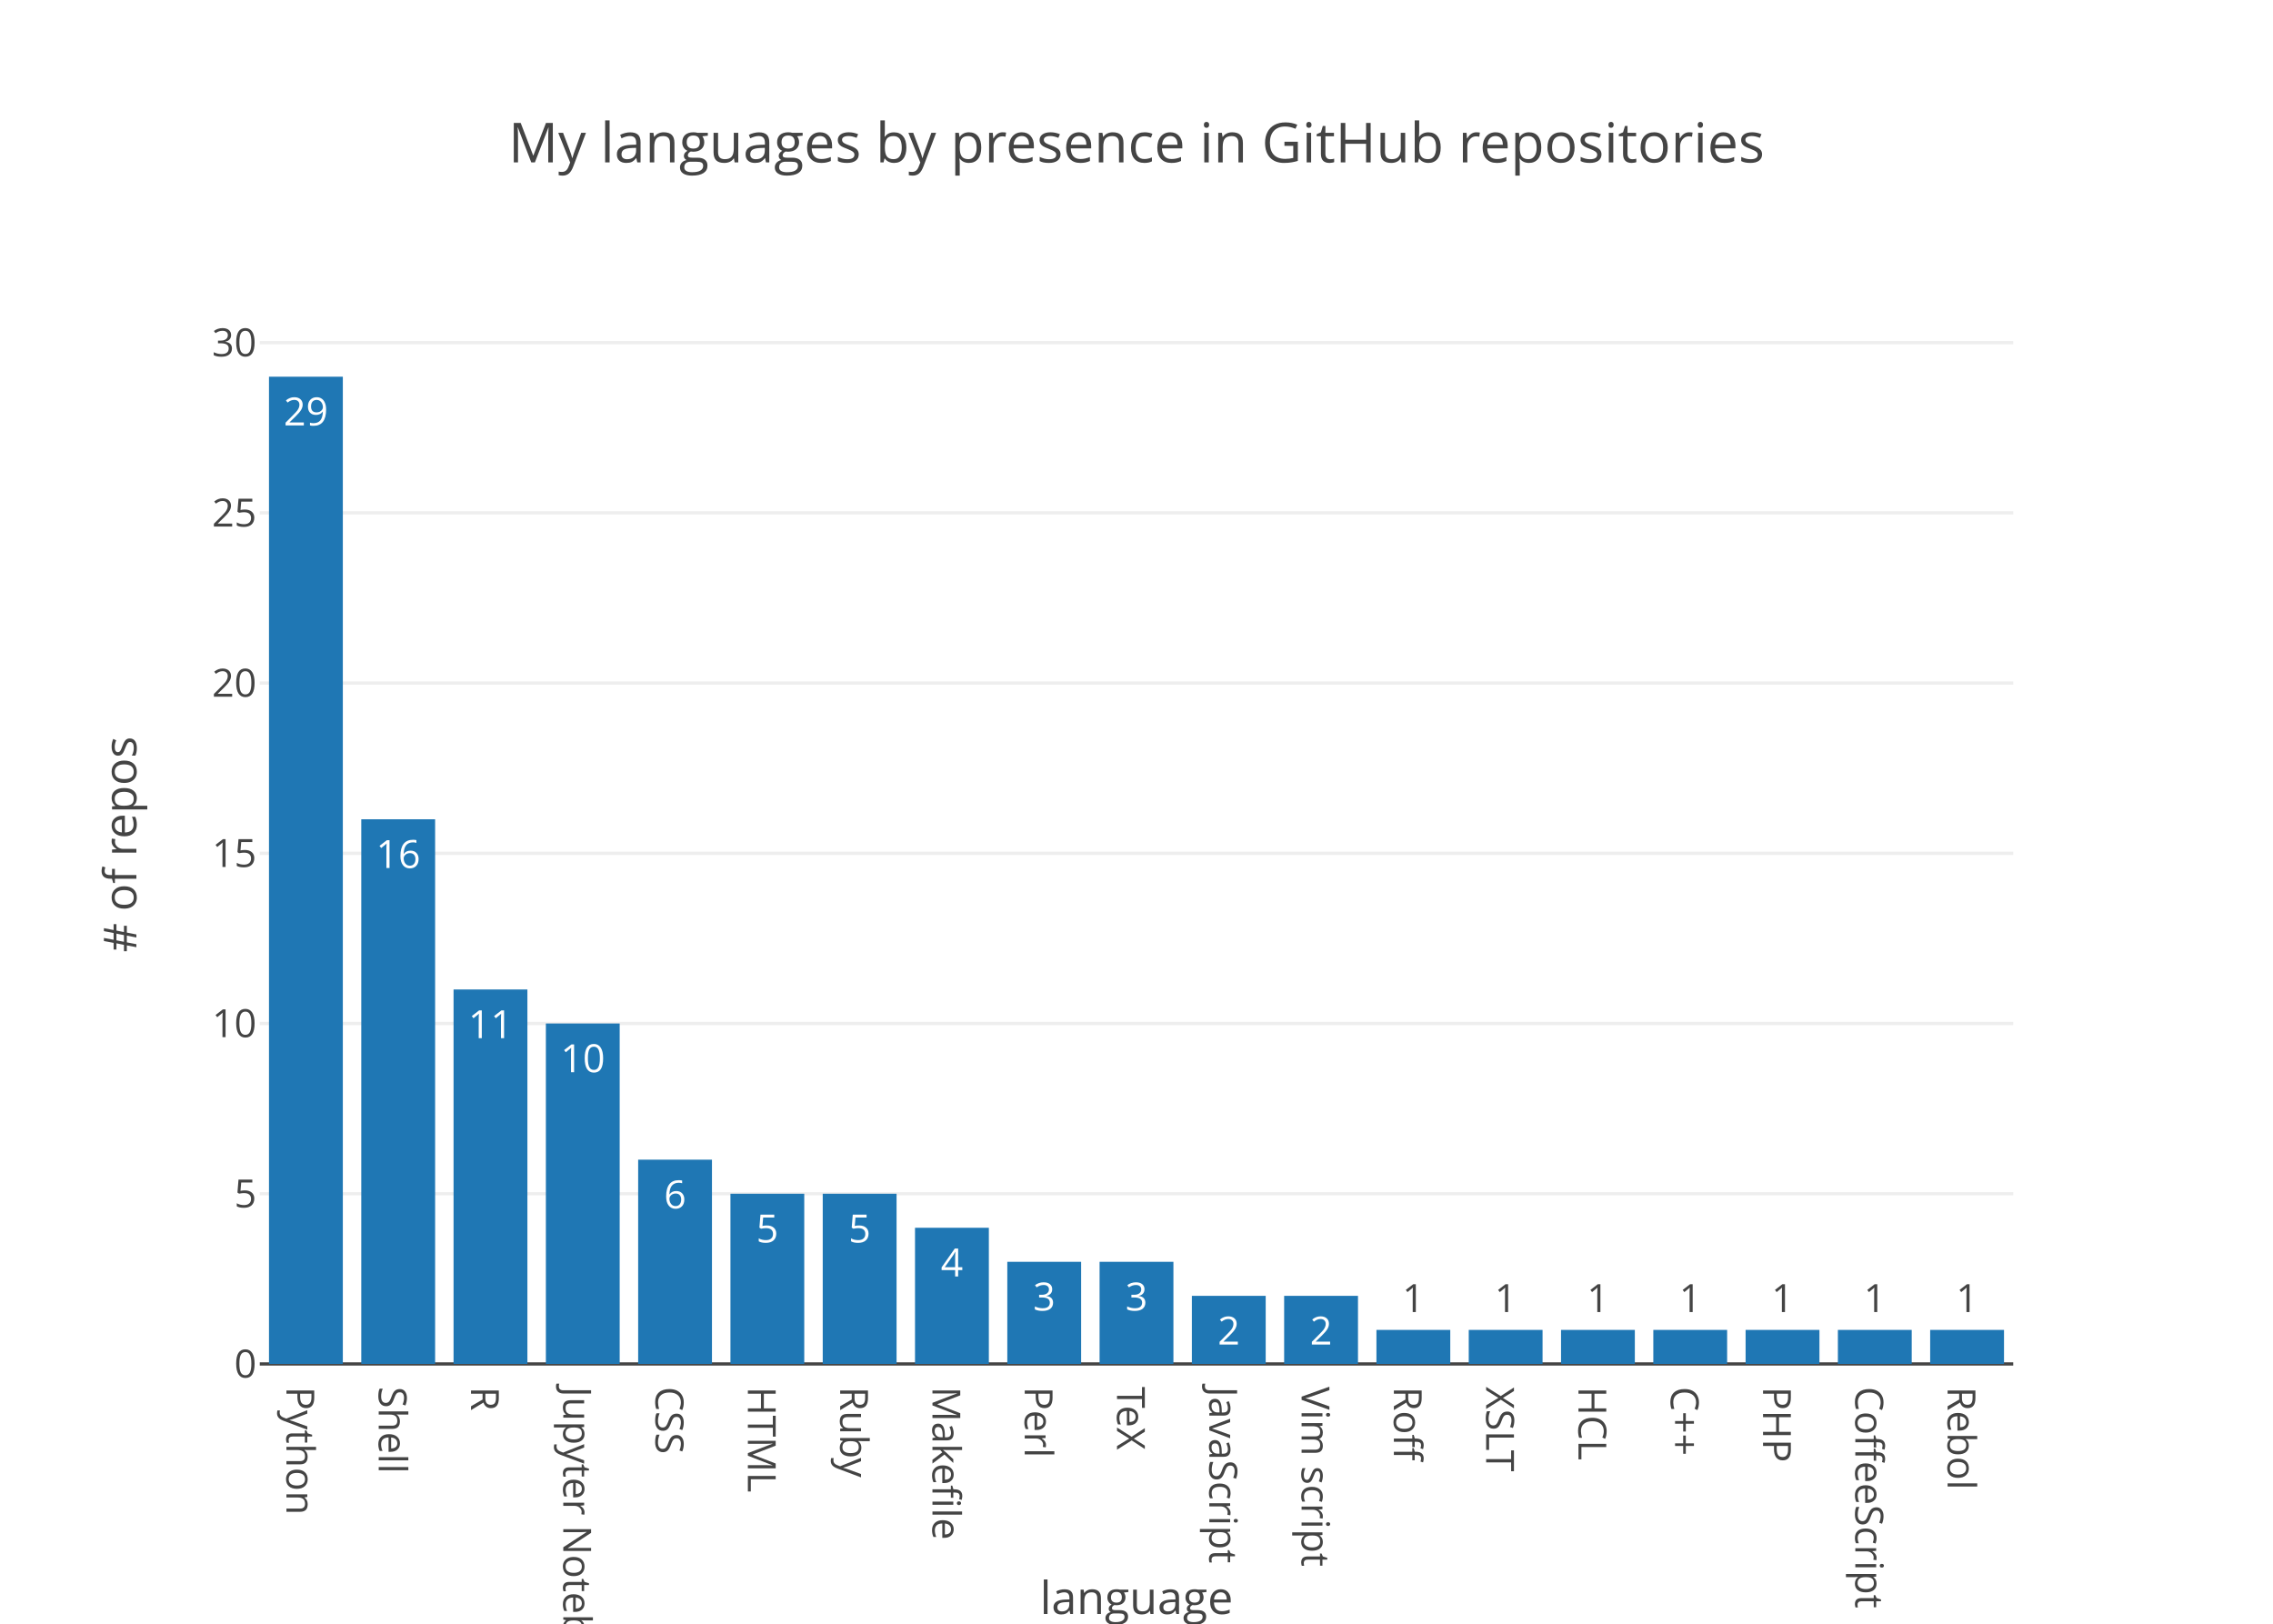
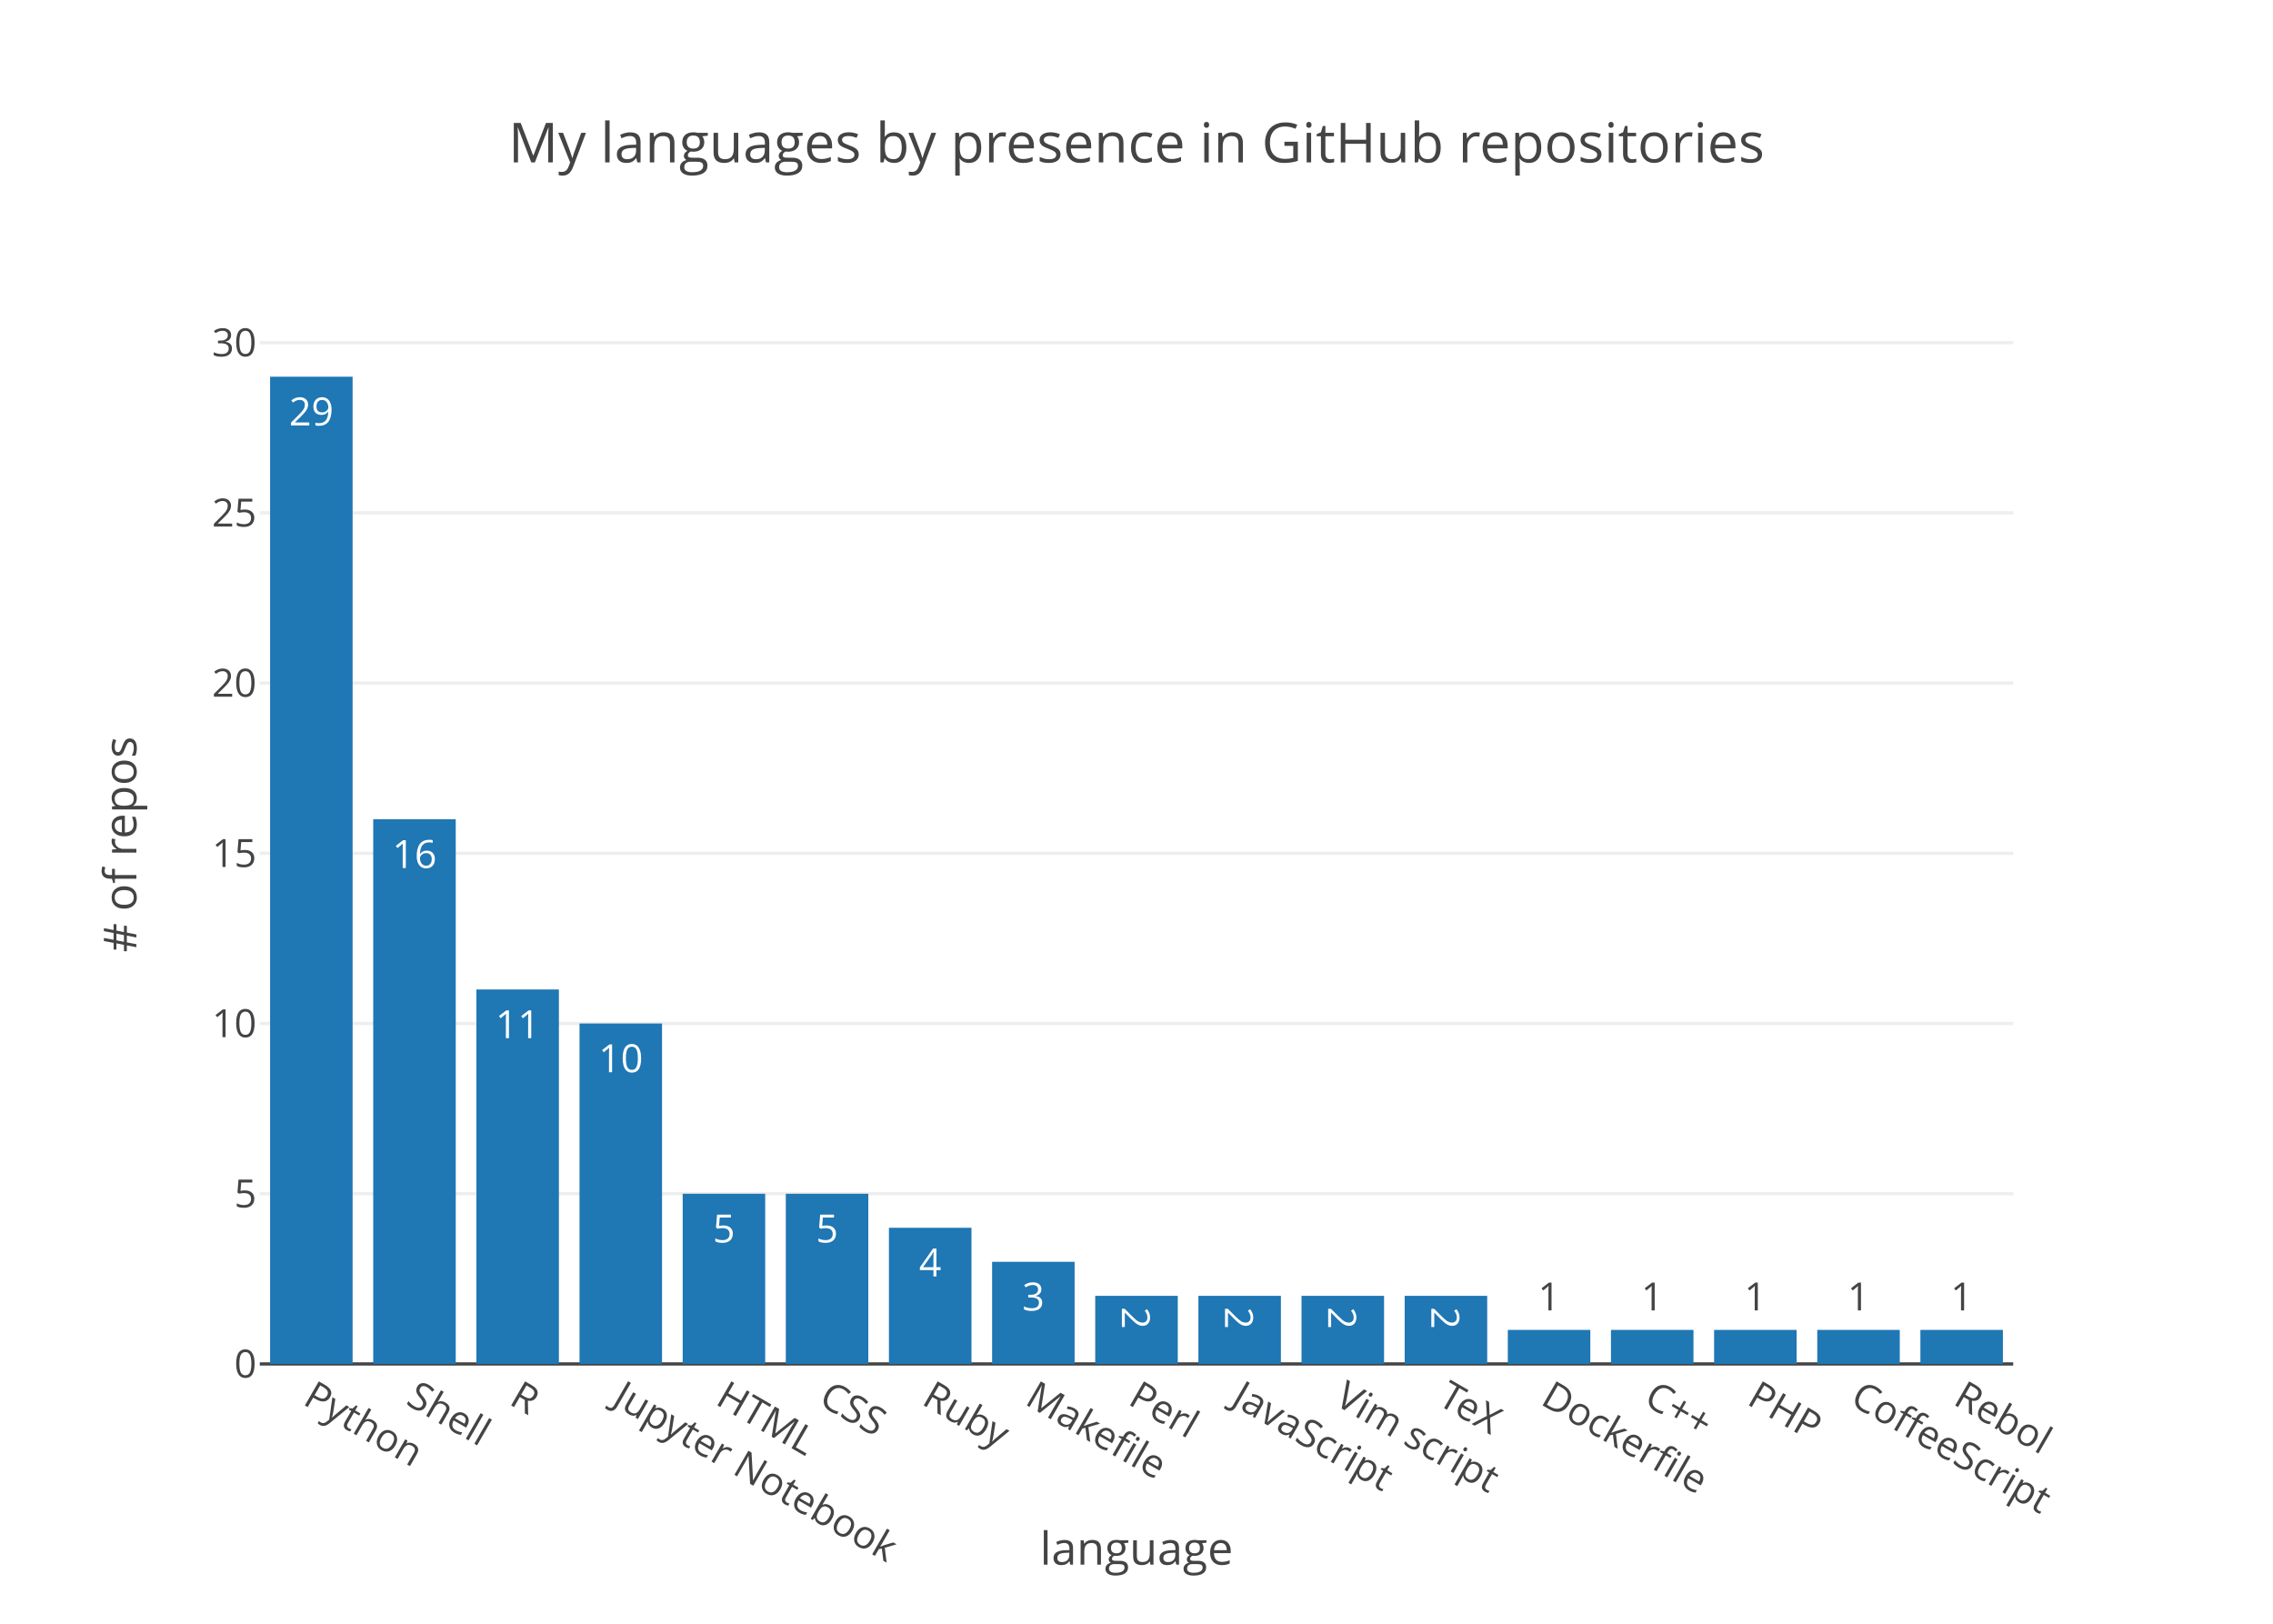
<svg xmlns="http://www.w3.org/2000/svg" class="main-svg" width="700" height="500" viewBox="0 0 700 500">
  <rect x="0" y="0" width="700" height="500" style="fill: rgb(255, 255, 255); fill-opacity: 1;" />
-   <defs id="defs-f4011a">
+   <defs id="defs-f35510">
    <g class="clips">
-       <clipPath id="clipf4011axyplot" class="plotclip">
+       <clipPath id="clipf35510xyplot" class="plotclip">
        <rect width="540" height="320" />
      </clipPath>
-       <clipPath class="axesclip" id="clipf4011ax">
+       <clipPath class="axesclip" id="clipf35510x">
        <rect x="80" y="0" width="540" height="500" />
      </clipPath>
-       <clipPath class="axesclip" id="clipf4011ay">
+       <clipPath class="axesclip" id="clipf35510y">
        <rect x="0" y="100" width="700" height="320" />
      </clipPath>
-       <clipPath class="axesclip" id="clipf4011axy">
+       <clipPath class="axesclip" id="clipf35510xy">
        <rect x="80" y="100" width="540" height="320" />
      </clipPath>
    </g>
    <g class="gradients" />
  </defs>
  <g class="bglayer" />
  <g class="layer-below">
    <g class="imagelayer" />
    <g class="shapelayer" />
  </g>
  <g class="cartesianlayer">
    <g class="subplot xy">
      <g class="layer-subplot">
        <g class="shapelayer" />
        <g class="imagelayer" />
      </g>
      <g class="gridlayer">
        <g class="x" />
        <g class="y">
          <path class="ygrid crisp" transform="translate(0,367.59)" d="M80,0h540" style="stroke: rgb(238, 238, 238); stroke-opacity: 1; stroke-width: 1px;" />
          <path class="ygrid crisp" transform="translate(0,315.17)" d="M80,0h540" style="stroke: rgb(238, 238, 238); stroke-opacity: 1; stroke-width: 1px;" />
          <path class="ygrid crisp" transform="translate(0,262.76)" d="M80,0h540" style="stroke: rgb(238, 238, 238); stroke-opacity: 1; stroke-width: 1px;" />
          <path class="ygrid crisp" transform="translate(0,210.34)" d="M80,0h540" style="stroke: rgb(238, 238, 238); stroke-opacity: 1; stroke-width: 1px;" />
          <path class="ygrid crisp" transform="translate(0,157.93)" d="M80,0h540" style="stroke: rgb(238, 238, 238); stroke-opacity: 1; stroke-width: 1px;" />
          <path class="ygrid crisp" transform="translate(0,105.52)" d="M80,0h540" style="stroke: rgb(238, 238, 238); stroke-opacity: 1; stroke-width: 1px;" />
        </g>
      </g>
      <g class="zerolinelayer">
        <path class="yzl zl crisp" transform="translate(0,420)" d="M80,0h540" style="stroke: rgb(68, 68, 68); stroke-opacity: 1; stroke-width: 1px;" />
      </g>
      <path class="xlines-below" />
      <path class="ylines-below" />
      <g class="overlines-below" />
      <g class="xaxislayer-below" />
      <g class="yaxislayer-below" />
      <g class="overaxes-below" />
-       <g class="plot" transform="translate(80, 100)" clip-path="url('#clipf4011axyplot')">
+       <g class="plot" transform="translate(80, 100)" clip-path="url('#clipf35510xyplot')">
        <g class="barlayer mlayer">
          <g class="trace bars" style="opacity: 1;">
            <g class="points">
              <g class="point">
-                 <path d="M2.84,320V16H25.58V320Z" style="vector-effect: non-scaling-stroke; opacity: 1; stroke-width: 0px; fill: rgb(31, 119, 180); fill-opacity: 1;" />
-                 <text class="bartext bartext-inside" transform="translate(14.21 31)" text-anchor="middle" data-notex="1" x="0" y="0" style="font-family: 'Open Sans', verdana, arial, sans-serif; font-size: 12px; fill: rgb(255, 255, 255); fill-opacity: 1; white-space: pre;">29</text>
-               </g>
-               <g class="point">
-                 <path d="M31.26,320V152.28H54V320Z" style="vector-effect: non-scaling-stroke; opacity: 1; stroke-width: 0px; fill: rgb(31, 119, 180); fill-opacity: 1;" />
-                 <text class="bartext bartext-inside" transform="translate(42.63 167.28)" text-anchor="middle" data-notex="1" x="0" y="0" style="font-family: 'Open Sans', verdana, arial, sans-serif; font-size: 12px; fill: rgb(255, 255, 255); fill-opacity: 1; white-space: pre;">16</text>
-               </g>
-               <g class="point">
-                 <path d="M59.68,320V204.69H82.42V320Z" style="vector-effect: non-scaling-stroke; opacity: 1; stroke-width: 0px; fill: rgb(31, 119, 180); fill-opacity: 1;" />
-                 <text class="bartext bartext-inside" transform="translate(71.05 219.69)" text-anchor="middle" data-notex="1" x="0" y="0" style="font-family: 'Open Sans', verdana, arial, sans-serif; font-size: 12px; fill: rgb(255, 255, 255); fill-opacity: 1; white-space: pre;">11</text>
-               </g>
-               <g class="point">
-                 <path d="M88.11,320V215.17H110.84V320Z" style="vector-effect: non-scaling-stroke; opacity: 1; stroke-width: 0px; fill: rgb(31, 119, 180); fill-opacity: 1;" />
-                 <text class="bartext bartext-inside" transform="translate(99.475 230.17)" text-anchor="middle" data-notex="1" x="0" y="0" style="font-family: 'Open Sans', verdana, arial, sans-serif; font-size: 12px; fill: rgb(255, 255, 255); fill-opacity: 1; white-space: pre;">10</text>
-               </g>
-               <g class="point">
-                 <path d="M116.53,320V257.1H139.26V320Z" style="vector-effect: non-scaling-stroke; opacity: 1; stroke-width: 0px; fill: rgb(31, 119, 180); fill-opacity: 1;" />
-                 <text class="bartext bartext-inside" transform="translate(127.895 272.1)" text-anchor="middle" data-notex="1" x="0" y="0" style="font-family: 'Open Sans', verdana, arial, sans-serif; font-size: 12px; fill: rgb(255, 255, 255); fill-opacity: 1; white-space: pre;">6</text>
-               </g>
-               <g class="point">
-                 <path d="M144.95,320V267.59H167.68V320Z" style="vector-effect: non-scaling-stroke; opacity: 1; stroke-width: 0px; fill: rgb(31, 119, 180); fill-opacity: 1;" />
-                 <text class="bartext bartext-inside" transform="translate(156.315 282.59)" text-anchor="middle" data-notex="1" x="0" y="0" style="font-family: 'Open Sans', verdana, arial, sans-serif; font-size: 12px; fill: rgb(255, 255, 255); fill-opacity: 1; white-space: pre;">5</text>
-               </g>
-               <g class="point">
-                 <path d="M173.37,320V267.59H196.11V320Z" style="vector-effect: non-scaling-stroke; opacity: 1; stroke-width: 0px; fill: rgb(31, 119, 180); fill-opacity: 1;" />
-                 <text class="bartext bartext-inside" transform="translate(184.74 282.59)" text-anchor="middle" data-notex="1" x="0" y="0" style="font-family: 'Open Sans', verdana, arial, sans-serif; font-size: 12px; fill: rgb(255, 255, 255); fill-opacity: 1; white-space: pre;">5</text>
-               </g>
-               <g class="point">
-                 <path d="M201.79,320V278.07H224.53V320Z" style="vector-effect: non-scaling-stroke; opacity: 1; stroke-width: 0px; fill: rgb(31, 119, 180); fill-opacity: 1;" />
-                 <text class="bartext bartext-inside" transform="translate(213.16 293.07)" text-anchor="middle" data-notex="1" x="0" y="0" style="font-family: 'Open Sans', verdana, arial, sans-serif; font-size: 12px; fill: rgb(255, 255, 255); fill-opacity: 1; white-space: pre;">4</text>
-               </g>
-               <g class="point">
-                 <path d="M230.21,320V288.55H252.95V320Z" style="vector-effect: non-scaling-stroke; opacity: 1; stroke-width: 0px; fill: rgb(31, 119, 180); fill-opacity: 1;" />
-                 <text class="bartext bartext-inside" transform="translate(241.58 303.55)" text-anchor="middle" data-notex="1" x="0" y="0" style="font-family: 'Open Sans', verdana, arial, sans-serif; font-size: 12px; fill: rgb(255, 255, 255); fill-opacity: 1; white-space: pre;">3</text>
-               </g>
-               <g class="point">
-                 <path d="M258.63,320V288.55H281.37V320Z" style="vector-effect: non-scaling-stroke; opacity: 1; stroke-width: 0px; fill: rgb(31, 119, 180); fill-opacity: 1;" />
-                 <text class="bartext bartext-inside" transform="translate(270 303.55)" text-anchor="middle" data-notex="1" x="0" y="0" style="font-family: 'Open Sans', verdana, arial, sans-serif; font-size: 12px; fill: rgb(255, 255, 255); fill-opacity: 1; white-space: pre;">3</text>
-               </g>
-               <g class="point">
-                 <path d="M287.05,320V299.03H309.79V320Z" style="vector-effect: non-scaling-stroke; opacity: 1; stroke-width: 0px; fill: rgb(31, 119, 180); fill-opacity: 1;" />
-                 <text class="bartext bartext-inside" transform="translate(298.42 314.03)" text-anchor="middle" data-notex="1" x="0" y="0" style="font-family: 'Open Sans', verdana, arial, sans-serif; font-size: 12px; fill: rgb(255, 255, 255); fill-opacity: 1; white-space: pre;">2</text>
-               </g>
-               <g class="point">
-                 <path d="M315.47,320V299.03H338.21V320Z" style="vector-effect: non-scaling-stroke; opacity: 1; stroke-width: 0px; fill: rgb(31, 119, 180); fill-opacity: 1;" />
-                 <text class="bartext bartext-inside" transform="translate(326.84 314.03)" text-anchor="middle" data-notex="1" x="0" y="0" style="font-family: 'Open Sans', verdana, arial, sans-serif; font-size: 12px; fill: rgb(255, 255, 255); fill-opacity: 1; white-space: pre;">2</text>
-               </g>
-               <g class="point">
-                 <path d="M343.89,320V309.52H366.63V320Z" style="vector-effect: non-scaling-stroke; opacity: 1; stroke-width: 0px; fill: rgb(31, 119, 180); fill-opacity: 1;" />
-                 <text class="bartext bartext-outside" transform="translate(355.26 304.02)" text-anchor="middle" data-notex="1" x="0" y="0" style="font-family: 'Open Sans', verdana, arial, sans-serif; font-size: 12px; fill: rgb(68, 68, 68); fill-opacity: 1; white-space: pre;">1</text>
-               </g>
-               <g class="point">
-                 <path d="M372.32,320V309.52H395.05V320Z" style="vector-effect: non-scaling-stroke; opacity: 1; stroke-width: 0px; fill: rgb(31, 119, 180); fill-opacity: 1;" />
-                 <text class="bartext bartext-outside" transform="translate(383.685 304.02)" text-anchor="middle" data-notex="1" x="0" y="0" style="font-family: 'Open Sans', verdana, arial, sans-serif; font-size: 12px; fill: rgb(68, 68, 68); fill-opacity: 1; white-space: pre;">1</text>
-               </g>
-               <g class="point">
-                 <path d="M400.74,320V309.52H423.47V320Z" style="vector-effect: non-scaling-stroke; opacity: 1; stroke-width: 0px; fill: rgb(31, 119, 180); fill-opacity: 1;" />
-                 <text class="bartext bartext-outside" transform="translate(412.105 304.02)" text-anchor="middle" data-notex="1" x="0" y="0" style="font-family: 'Open Sans', verdana, arial, sans-serif; font-size: 12px; fill: rgb(68, 68, 68); fill-opacity: 1; white-space: pre;">1</text>
-               </g>
-               <g class="point">
-                 <path d="M429.16,320V309.52H451.89V320Z" style="vector-effect: non-scaling-stroke; opacity: 1; stroke-width: 0px; fill: rgb(31, 119, 180); fill-opacity: 1;" />
-                 <text class="bartext bartext-outside" transform="translate(440.525 304.02)" text-anchor="middle" data-notex="1" x="0" y="0" style="font-family: 'Open Sans', verdana, arial, sans-serif; font-size: 12px; fill: rgb(68, 68, 68); fill-opacity: 1; white-space: pre;">1</text>
-               </g>
-               <g class="point">
-                 <path d="M457.58,320V309.52H480.32V320Z" style="vector-effect: non-scaling-stroke; opacity: 1; stroke-width: 0px; fill: rgb(31, 119, 180); fill-opacity: 1;" />
-                 <text class="bartext bartext-outside" transform="translate(468.95 304.02)" text-anchor="middle" data-notex="1" x="0" y="0" style="font-family: 'Open Sans', verdana, arial, sans-serif; font-size: 12px; fill: rgb(68, 68, 68); fill-opacity: 1; white-space: pre;">1</text>
-               </g>
-               <g class="point">
-                 <path d="M486,320V309.52H508.74V320Z" style="vector-effect: non-scaling-stroke; opacity: 1; stroke-width: 0px; fill: rgb(31, 119, 180); fill-opacity: 1;" />
-                 <text class="bartext bartext-outside" transform="translate(497.37 304.02)" text-anchor="middle" data-notex="1" x="0" y="0" style="font-family: 'Open Sans', verdana, arial, sans-serif; font-size: 12px; fill: rgb(68, 68, 68); fill-opacity: 1; white-space: pre;">1</text>
-               </g>
-               <g class="point">
-                 <path d="M514.42,320V309.52H537.16V320Z" style="vector-effect: non-scaling-stroke; opacity: 1; stroke-width: 0px; fill: rgb(31, 119, 180); fill-opacity: 1;" />
-                 <text class="bartext bartext-outside" transform="translate(525.79 304.02)" text-anchor="middle" data-notex="1" x="0" y="0" style="font-family: 'Open Sans', verdana, arial, sans-serif; font-size: 12px; fill: rgb(68, 68, 68); fill-opacity: 1; white-space: pre;">1</text>
+                 <path d="M3.18,320V16H28.59V320Z" style="vector-effect: non-scaling-stroke; opacity: 1; stroke-width: 0px; fill: rgb(31, 119, 180); fill-opacity: 1;" />
+                 <text class="bartext bartext-inside" transform="translate(15.885 31)" text-anchor="middle" data-notex="1" x="0" y="0" style="font-family: 'Open Sans', verdana, arial, sans-serif; font-size: 12px; fill: rgb(255, 255, 255); fill-opacity: 1; white-space: pre;">29</text>
+               </g>
+               <g class="point">
+                 <path d="M34.94,320V152.28H60.35V320Z" style="vector-effect: non-scaling-stroke; opacity: 1; stroke-width: 0px; fill: rgb(31, 119, 180); fill-opacity: 1;" />
+                 <text class="bartext bartext-inside" transform="translate(47.645 167.28)" text-anchor="middle" data-notex="1" x="0" y="0" style="font-family: 'Open Sans', verdana, arial, sans-serif; font-size: 12px; fill: rgb(255, 255, 255); fill-opacity: 1; white-space: pre;">16</text>
+               </g>
+               <g class="point">
+                 <path d="M66.71,320V204.69H92.12V320Z" style="vector-effect: non-scaling-stroke; opacity: 1; stroke-width: 0px; fill: rgb(31, 119, 180); fill-opacity: 1;" />
+                 <text class="bartext bartext-inside" transform="translate(79.415 219.69)" text-anchor="middle" data-notex="1" x="0" y="0" style="font-family: 'Open Sans', verdana, arial, sans-serif; font-size: 12px; fill: rgb(255, 255, 255); fill-opacity: 1; white-space: pre;">11</text>
+               </g>
+               <g class="point">
+                 <path d="M98.47,320V215.17H123.88V320Z" style="vector-effect: non-scaling-stroke; opacity: 1; stroke-width: 0px; fill: rgb(31, 119, 180); fill-opacity: 1;" />
+                 <text class="bartext bartext-inside" transform="translate(111.175 230.17)" text-anchor="middle" data-notex="1" x="0" y="0" style="font-family: 'Open Sans', verdana, arial, sans-serif; font-size: 12px; fill: rgb(255, 255, 255); fill-opacity: 1; white-space: pre;">10</text>
+               </g>
+               <g class="point">
+                 <path d="M130.24,320V267.59H155.65V320Z" style="vector-effect: non-scaling-stroke; opacity: 1; stroke-width: 0px; fill: rgb(31, 119, 180); fill-opacity: 1;" />
+                 <text class="bartext bartext-inside" transform="translate(142.945 282.59)" text-anchor="middle" data-notex="1" x="0" y="0" style="font-family: 'Open Sans', verdana, arial, sans-serif; font-size: 12px; fill: rgb(255, 255, 255); fill-opacity: 1; white-space: pre;">5</text>
+               </g>
+               <g class="point">
+                 <path d="M162,320V267.59H187.41V320Z" style="vector-effect: non-scaling-stroke; opacity: 1; stroke-width: 0px; fill: rgb(31, 119, 180); fill-opacity: 1;" />
+                 <text class="bartext bartext-inside" transform="translate(174.705 282.59)" text-anchor="middle" data-notex="1" x="0" y="0" style="font-family: 'Open Sans', verdana, arial, sans-serif; font-size: 12px; fill: rgb(255, 255, 255); fill-opacity: 1; white-space: pre;">5</text>
+               </g>
+               <g class="point">
+                 <path d="M193.76,320V278.07H219.18V320Z" style="vector-effect: non-scaling-stroke; opacity: 1; stroke-width: 0px; fill: rgb(31, 119, 180); fill-opacity: 1;" />
+                 <text class="bartext bartext-inside" transform="translate(206.47 293.07)" text-anchor="middle" data-notex="1" x="0" y="0" style="font-family: 'Open Sans', verdana, arial, sans-serif; font-size: 12px; fill: rgb(255, 255, 255); fill-opacity: 1; white-space: pre;">4</text>
+               </g>
+               <g class="point">
+                 <path d="M225.53,320V288.55H250.94V320Z" style="vector-effect: non-scaling-stroke; opacity: 1; stroke-width: 0px; fill: rgb(31, 119, 180); fill-opacity: 1;" />
+                 <text class="bartext bartext-inside" transform="translate(238.235 303.55)" text-anchor="middle" data-notex="1" x="0" y="0" style="font-family: 'Open Sans', verdana, arial, sans-serif; font-size: 12px; fill: rgb(255, 255, 255); fill-opacity: 1; white-space: pre;">3</text>
+               </g>
+               <g class="point">
+                 <path d="M257.29,320V299.03H282.71V320Z" style="vector-effect: non-scaling-stroke; opacity: 1; stroke-width: 0px; fill: rgb(31, 119, 180); fill-opacity: 1;" />
+                 <text class="bartext bartext-inside" transform="translate(270 310.3425)rotate(90 0 -4.5) " text-anchor="middle" data-notex="1" x="0" y="0" style="font-family: 'Open Sans', verdana, arial, sans-serif; font-size: 12px; fill: rgb(255, 255, 255); fill-opacity: 1; white-space: pre;">2</text>
+               </g>
+               <g class="point">
+                 <path d="M289.06,320V299.03H314.47V320Z" style="vector-effect: non-scaling-stroke; opacity: 1; stroke-width: 0px; fill: rgb(31, 119, 180); fill-opacity: 1;" />
+                 <text class="bartext bartext-inside" transform="translate(301.765 310.3425)rotate(90 0 -4.5) " text-anchor="middle" data-notex="1" x="0" y="0" style="font-family: 'Open Sans', verdana, arial, sans-serif; font-size: 12px; fill: rgb(255, 255, 255); fill-opacity: 1; white-space: pre;">2</text>
+               </g>
+               <g class="point">
+                 <path d="M320.82,320V299.03H346.24V320Z" style="vector-effect: non-scaling-stroke; opacity: 1; stroke-width: 0px; fill: rgb(31, 119, 180); fill-opacity: 1;" />
+                 <text class="bartext bartext-inside" transform="translate(333.53 310.3425)rotate(90 0 -4.5) " text-anchor="middle" data-notex="1" x="0" y="0" style="font-family: 'Open Sans', verdana, arial, sans-serif; font-size: 12px; fill: rgb(255, 255, 255); fill-opacity: 1; white-space: pre;">2</text>
+               </g>
+               <g class="point">
+                 <path d="M352.59,320V299.03H378V320Z" style="vector-effect: non-scaling-stroke; opacity: 1; stroke-width: 0px; fill: rgb(31, 119, 180); fill-opacity: 1;" />
+                 <text class="bartext bartext-inside" transform="translate(365.295 310.3425)rotate(90 0 -4.5) " text-anchor="middle" data-notex="1" x="0" y="0" style="font-family: 'Open Sans', verdana, arial, sans-serif; font-size: 12px; fill: rgb(255, 255, 255); fill-opacity: 1; white-space: pre;">2</text>
+               </g>
+               <g class="point">
+                 <path d="M384.35,320V309.52H409.76V320Z" style="vector-effect: non-scaling-stroke; opacity: 1; stroke-width: 0px; fill: rgb(31, 119, 180); fill-opacity: 1;" />
+                 <text class="bartext bartext-outside" transform="translate(397.055 303.52)" text-anchor="middle" data-notex="1" x="0" y="0" style="font-family: 'Open Sans', verdana, arial, sans-serif; font-size: 12px; fill: rgb(68, 68, 68); fill-opacity: 1; white-space: pre;">1</text>
+               </g>
+               <g class="point">
+                 <path d="M416.12,320V309.52H441.53V320Z" style="vector-effect: non-scaling-stroke; opacity: 1; stroke-width: 0px; fill: rgb(31, 119, 180); fill-opacity: 1;" />
+                 <text class="bartext bartext-outside" transform="translate(428.825 303.52)" text-anchor="middle" data-notex="1" x="0" y="0" style="font-family: 'Open Sans', verdana, arial, sans-serif; font-size: 12px; fill: rgb(68, 68, 68); fill-opacity: 1; white-space: pre;">1</text>
+               </g>
+               <g class="point">
+                 <path d="M447.88,320V309.52H473.29V320Z" style="vector-effect: non-scaling-stroke; opacity: 1; stroke-width: 0px; fill: rgb(31, 119, 180); fill-opacity: 1;" />
+                 <text class="bartext bartext-outside" transform="translate(460.585 303.52)" text-anchor="middle" data-notex="1" x="0" y="0" style="font-family: 'Open Sans', verdana, arial, sans-serif; font-size: 12px; fill: rgb(68, 68, 68); fill-opacity: 1; white-space: pre;">1</text>
+               </g>
+               <g class="point">
+                 <path d="M479.65,320V309.52H505.06V320Z" style="vector-effect: non-scaling-stroke; opacity: 1; stroke-width: 0px; fill: rgb(31, 119, 180); fill-opacity: 1;" />
+                 <text class="bartext bartext-outside" transform="translate(492.355 303.52)" text-anchor="middle" data-notex="1" x="0" y="0" style="font-family: 'Open Sans', verdana, arial, sans-serif; font-size: 12px; fill: rgb(68, 68, 68); fill-opacity: 1; white-space: pre;">1</text>
+               </g>
+               <g class="point">
+                 <path d="M511.41,320V309.52H536.82V320Z" style="vector-effect: non-scaling-stroke; opacity: 1; stroke-width: 0px; fill: rgb(31, 119, 180); fill-opacity: 1;" />
+                 <text class="bartext bartext-outside" transform="translate(524.115 303.52)" text-anchor="middle" data-notex="1" x="0" y="0" style="font-family: 'Open Sans', verdana, arial, sans-serif; font-size: 12px; fill: rgb(68, 68, 68); fill-opacity: 1; white-space: pre;">1</text>
              </g>
            </g>
          </g>
        </g>
      </g>
      <g class="overplot" />
      <path class="xlines-above crisp" d="M0,0" style="fill: none;" />
      <path class="ylines-above crisp" d="M0,0" style="fill: none;" />
      <g class="overlines-above" />
      <g class="xaxislayer-above">
        <g class="xtick">
-           <text text-anchor="start" x="0" y="433" transform="translate(94.21,0) rotate(90,0,427)" style="font-family: 'Open Sans', verdana, arial, sans-serif; font-size: 12px; fill: rgb(68, 68, 68); fill-opacity: 1; white-space: pre;">Python</text>
-         </g>
-         <g class="xtick">
-           <text text-anchor="start" x="0" y="433" transform="translate(122.63,0) rotate(90,0,427)" style="font-family: 'Open Sans', verdana, arial, sans-serif; font-size: 12px; fill: rgb(68, 68, 68); fill-opacity: 1; white-space: pre;">Shell</text>
-         </g>
-         <g class="xtick">
-           <text text-anchor="start" x="0" y="433" transform="translate(151.05,0) rotate(90,0,427)" style="font-family: 'Open Sans', verdana, arial, sans-serif; font-size: 12px; fill: rgb(68, 68, 68); fill-opacity: 1; white-space: pre;">R</text>
-         </g>
-         <g class="xtick">
-           <text text-anchor="start" x="0" y="433" transform="translate(179.47,0) rotate(90,0,427)" style="font-family: 'Open Sans', verdana, arial, sans-serif; font-size: 12px; fill: rgb(68, 68, 68); fill-opacity: 1; white-space: pre;">Jupyter Notebook</text>
-         </g>
-         <g class="xtick">
-           <text text-anchor="start" x="0" y="433" transform="translate(207.89,0) rotate(90,0,427)" style="font-family: 'Open Sans', verdana, arial, sans-serif; font-size: 12px; fill: rgb(68, 68, 68); fill-opacity: 1; white-space: pre;">CSS</text>
-         </g>
-         <g class="xtick">
-           <text text-anchor="start" x="0" y="433" transform="translate(236.32,0) rotate(90,0,427)" style="font-family: 'Open Sans', verdana, arial, sans-serif; font-size: 12px; fill: rgb(68, 68, 68); fill-opacity: 1; white-space: pre;">HTML</text>
-         </g>
-         <g class="xtick">
-           <text text-anchor="start" x="0" y="433" transform="translate(264.74,0) rotate(90,0,427)" style="font-family: 'Open Sans', verdana, arial, sans-serif; font-size: 12px; fill: rgb(68, 68, 68); fill-opacity: 1; white-space: pre;">Ruby</text>
-         </g>
-         <g class="xtick">
-           <text text-anchor="start" x="0" y="433" transform="translate(293.16,0) rotate(90,0,427)" style="font-family: 'Open Sans', verdana, arial, sans-serif; font-size: 12px; fill: rgb(68, 68, 68); fill-opacity: 1; white-space: pre;">Makefile</text>
-         </g>
-         <g class="xtick">
-           <text text-anchor="start" x="0" y="433" transform="translate(321.58,0) rotate(90,0,427)" style="font-family: 'Open Sans', verdana, arial, sans-serif; font-size: 12px; fill: rgb(68, 68, 68); fill-opacity: 1; white-space: pre;">Perl</text>
-         </g>
-         <g class="xtick">
-           <text text-anchor="start" x="0" y="433" transform="translate(350,0) rotate(90,0,427)" style="font-family: 'Open Sans', verdana, arial, sans-serif; font-size: 12px; fill: rgb(68, 68, 68); fill-opacity: 1; white-space: pre;">TeX</text>
-         </g>
-         <g class="xtick">
-           <text text-anchor="start" x="0" y="433" transform="translate(378.42,0) rotate(90,0,427)" style="font-family: 'Open Sans', verdana, arial, sans-serif; font-size: 12px; fill: rgb(68, 68, 68); fill-opacity: 1; white-space: pre;">JavaScript</text>
-         </g>
-         <g class="xtick">
-           <text text-anchor="start" x="0" y="433" transform="translate(406.84,0) rotate(90,0,427)" style="font-family: 'Open Sans', verdana, arial, sans-serif; font-size: 12px; fill: rgb(68, 68, 68); fill-opacity: 1; white-space: pre;">Vim script</text>
-         </g>
-         <g class="xtick">
-           <text text-anchor="start" x="0" y="433" transform="translate(435.26,0) rotate(90,0,427)" style="font-family: 'Open Sans', verdana, arial, sans-serif; font-size: 12px; fill: rgb(68, 68, 68); fill-opacity: 1; white-space: pre;">Roff</text>
-         </g>
-         <g class="xtick">
-           <text text-anchor="start" x="0" y="433" transform="translate(463.68,0) rotate(90,0,427)" style="font-family: 'Open Sans', verdana, arial, sans-serif; font-size: 12px; fill: rgb(68, 68, 68); fill-opacity: 1; white-space: pre;">XSLT</text>
-         </g>
-         <g class="xtick">
-           <text text-anchor="start" x="0" y="433" transform="translate(492.11,0) rotate(90,0,427)" style="font-family: 'Open Sans', verdana, arial, sans-serif; font-size: 12px; fill: rgb(68, 68, 68); fill-opacity: 1; white-space: pre;">HCL</text>
-         </g>
-         <g class="xtick">
-           <text text-anchor="start" x="0" y="433" transform="translate(520.53,0) rotate(90,0,427)" style="font-family: 'Open Sans', verdana, arial, sans-serif; font-size: 12px; fill: rgb(68, 68, 68); fill-opacity: 1; white-space: pre;">C++</text>
-         </g>
-         <g class="xtick">
-           <text text-anchor="start" x="0" y="433" transform="translate(548.95,0) rotate(90,0,427)" style="font-family: 'Open Sans', verdana, arial, sans-serif; font-size: 12px; fill: rgb(68, 68, 68); fill-opacity: 1; white-space: pre;">PHP</text>
-         </g>
-         <g class="xtick">
-           <text text-anchor="start" x="0" y="433" transform="translate(577.37,0) rotate(90,0,427)" style="font-family: 'Open Sans', verdana, arial, sans-serif; font-size: 12px; fill: rgb(68, 68, 68); fill-opacity: 1; white-space: pre;">CoffeeScript</text>
-         </g>
-         <g class="xtick">
-           <text text-anchor="start" x="0" y="433" transform="translate(605.79,0) rotate(90,0,427)" style="font-family: 'Open Sans', verdana, arial, sans-serif; font-size: 12px; fill: rgb(68, 68, 68); fill-opacity: 1; white-space: pre;">Rebol</text>
+           <text text-anchor="start" x="0" y="433" transform="translate(95.88,0) rotate(30,0,427)" style="font-family: 'Open Sans', verdana, arial, sans-serif; font-size: 12px; fill: rgb(68, 68, 68); fill-opacity: 1; white-space: pre;">Python</text>
+         </g>
+         <g class="xtick">
+           <text text-anchor="start" x="0" y="433" transform="translate(127.65,0) rotate(30,0,427)" style="font-family: 'Open Sans', verdana, arial, sans-serif; font-size: 12px; fill: rgb(68, 68, 68); fill-opacity: 1; white-space: pre;">Shell</text>
+         </g>
+         <g class="xtick">
+           <text text-anchor="start" x="0" y="433" transform="translate(159.41,0) rotate(30,0,427)" style="font-family: 'Open Sans', verdana, arial, sans-serif; font-size: 12px; fill: rgb(68, 68, 68); fill-opacity: 1; white-space: pre;">R</text>
+         </g>
+         <g class="xtick">
+           <text text-anchor="start" x="0" y="433" transform="translate(191.18,0) rotate(30,0,427)" style="font-family: 'Open Sans', verdana, arial, sans-serif; font-size: 12px; fill: rgb(68, 68, 68); fill-opacity: 1; white-space: pre;">Jupyter Notebook</text>
+         </g>
+         <g class="xtick">
+           <text text-anchor="start" x="0" y="433" transform="translate(222.94,0) rotate(30,0,427)" style="font-family: 'Open Sans', verdana, arial, sans-serif; font-size: 12px; fill: rgb(68, 68, 68); fill-opacity: 1; white-space: pre;">HTML</text>
+         </g>
+         <g class="xtick">
+           <text text-anchor="start" x="0" y="433" transform="translate(254.71,0) rotate(30,0,427)" style="font-family: 'Open Sans', verdana, arial, sans-serif; font-size: 12px; fill: rgb(68, 68, 68); fill-opacity: 1; white-space: pre;">CSS</text>
+         </g>
+         <g class="xtick">
+           <text text-anchor="start" x="0" y="433" transform="translate(286.47,0) rotate(30,0,427)" style="font-family: 'Open Sans', verdana, arial, sans-serif; font-size: 12px; fill: rgb(68, 68, 68); fill-opacity: 1; white-space: pre;">Ruby</text>
+         </g>
+         <g class="xtick">
+           <text text-anchor="start" x="0" y="433" transform="translate(318.24,0) rotate(30,0,427)" style="font-family: 'Open Sans', verdana, arial, sans-serif; font-size: 12px; fill: rgb(68, 68, 68); fill-opacity: 1; white-space: pre;">Makefile</text>
+         </g>
+         <g class="xtick">
+           <text text-anchor="start" x="0" y="433" transform="translate(350,0) rotate(30,0,427)" style="font-family: 'Open Sans', verdana, arial, sans-serif; font-size: 12px; fill: rgb(68, 68, 68); fill-opacity: 1; white-space: pre;">Perl</text>
+         </g>
+         <g class="xtick">
+           <text text-anchor="start" x="0" y="433" transform="translate(381.76,0) rotate(30,0,427)" style="font-family: 'Open Sans', verdana, arial, sans-serif; font-size: 12px; fill: rgb(68, 68, 68); fill-opacity: 1; white-space: pre;">JavaScript</text>
+         </g>
+         <g class="xtick">
+           <text text-anchor="start" x="0" y="433" transform="translate(413.53,0) rotate(30,0,427)" style="font-family: 'Open Sans', verdana, arial, sans-serif; font-size: 12px; fill: rgb(68, 68, 68); fill-opacity: 1; white-space: pre;">Vim script</text>
+         </g>
+         <g class="xtick">
+           <text text-anchor="start" x="0" y="433" transform="translate(445.29,0) rotate(30,0,427)" style="font-family: 'Open Sans', verdana, arial, sans-serif; font-size: 12px; fill: rgb(68, 68, 68); fill-opacity: 1; white-space: pre;">TeX</text>
+         </g>
+         <g class="xtick">
+           <text text-anchor="start" x="0" y="433" transform="translate(477.06,0) rotate(30,0,427)" style="font-family: 'Open Sans', verdana, arial, sans-serif; font-size: 12px; fill: rgb(68, 68, 68); fill-opacity: 1; white-space: pre;">Dockerfile</text>
+         </g>
+         <g class="xtick">
+           <text text-anchor="start" x="0" y="433" transform="translate(508.82,0) rotate(30,0,427)" style="font-family: 'Open Sans', verdana, arial, sans-serif; font-size: 12px; fill: rgb(68, 68, 68); fill-opacity: 1; white-space: pre;">C++</text>
+         </g>
+         <g class="xtick">
+           <text text-anchor="start" x="0" y="433" transform="translate(540.59,0) rotate(30,0,427)" style="font-family: 'Open Sans', verdana, arial, sans-serif; font-size: 12px; fill: rgb(68, 68, 68); fill-opacity: 1; white-space: pre;">PHP</text>
+         </g>
+         <g class="xtick">
+           <text text-anchor="start" x="0" y="433" transform="translate(572.35,0) rotate(30,0,427)" style="font-family: 'Open Sans', verdana, arial, sans-serif; font-size: 12px; fill: rgb(68, 68, 68); fill-opacity: 1; white-space: pre;">CoffeeScript</text>
+         </g>
+         <g class="xtick">
+           <text text-anchor="start" x="0" y="433" transform="translate(604.12,0) rotate(30,0,427)" style="font-family: 'Open Sans', verdana, arial, sans-serif; font-size: 12px; fill: rgb(68, 68, 68); fill-opacity: 1; white-space: pre;">Rebol</text>
        </g>
      </g>
      <g class="yaxislayer-above">
        <g class="ytick">
          <text text-anchor="end" x="79" y="4.2" transform="translate(0,420)" style="font-family: 'Open Sans', verdana, arial, sans-serif; font-size: 12px; fill: rgb(68, 68, 68); fill-opacity: 1; white-space: pre;">0</text>
        </g>
        <g class="ytick">
          <text text-anchor="end" x="79" y="4.2" transform="translate(0,367.59)" style="font-family: 'Open Sans', verdana, arial, sans-serif; font-size: 12px; fill: rgb(68, 68, 68); fill-opacity: 1; white-space: pre;">5</text>
        </g>
        <g class="ytick">
          <text text-anchor="end" x="79" y="4.2" transform="translate(0,315.17)" style="font-family: 'Open Sans', verdana, arial, sans-serif; font-size: 12px; fill: rgb(68, 68, 68); fill-opacity: 1; white-space: pre;">10</text>
        </g>
        <g class="ytick">
          <text text-anchor="end" x="79" y="4.2" transform="translate(0,262.76)" style="font-family: 'Open Sans', verdana, arial, sans-serif; font-size: 12px; fill: rgb(68, 68, 68); fill-opacity: 1; white-space: pre;">15</text>
        </g>
        <g class="ytick">
          <text text-anchor="end" x="79" y="4.2" transform="translate(0,210.34)" style="font-family: 'Open Sans', verdana, arial, sans-serif; font-size: 12px; fill: rgb(68, 68, 68); fill-opacity: 1; white-space: pre;">20</text>
        </g>
        <g class="ytick">
          <text text-anchor="end" x="79" y="4.2" transform="translate(0,157.93)" style="font-family: 'Open Sans', verdana, arial, sans-serif; font-size: 12px; fill: rgb(68, 68, 68); fill-opacity: 1; white-space: pre;">25</text>
        </g>
        <g class="ytick">
          <text text-anchor="end" x="79" y="4.2" transform="translate(0,105.52)" style="font-family: 'Open Sans', verdana, arial, sans-serif; font-size: 12px; fill: rgb(68, 68, 68); fill-opacity: 1; white-space: pre;">30</text>
        </g>
      </g>
      <g class="overaxes-above" />
    </g>
  </g>
  <g class="polarlayer" />
  <g class="ternarylayer" />
  <g class="geolayer" />
  <g class="pielayer" />
  <g class="sunburstlayer" />
  <g class="glimages" />
-   <defs id="topdefs-f4011a">
+   <defs id="topdefs-f35510">
    <g class="clips" />
  </defs>
  <g class="layer-above">
    <g class="imagelayer" />
    <g class="shapelayer" />
  </g>
  <g class="infolayer">
    <g class="g-gtitle">
      <text class="gtitle" x="350" y="50" text-anchor="middle" dy="0em" style="font-family: 'Open Sans', verdana, arial, sans-serif; font-size: 17px; fill: rgb(68, 68, 68); opacity: 1; font-weight: normal; white-space: pre;">My languages by presence in GitHub repositories</text>
    </g>
-     <g class="g-xtitle" transform="translate(0,25)">
+     <g class="g-xtitle" transform="translate(0,9.80957)">
      <text class="xtitle" x="350" y="472" text-anchor="middle" style="font-family: 'Open Sans', verdana, arial, sans-serif; font-size: 14px; fill: rgb(68, 68, 68); opacity: 1; font-weight: normal; white-space: pre;">language</text>
    </g>
    <g class="g-ytitle">
      <text class="ytitle" transform="rotate(-90,42,260)" x="42" y="260" text-anchor="middle" style="font-family: 'Open Sans', verdana, arial, sans-serif; font-size: 14px; fill: rgb(68, 68, 68); opacity: 1; font-weight: normal; white-space: pre;"># of repos</text>
    </g>
  </g>
</svg>
